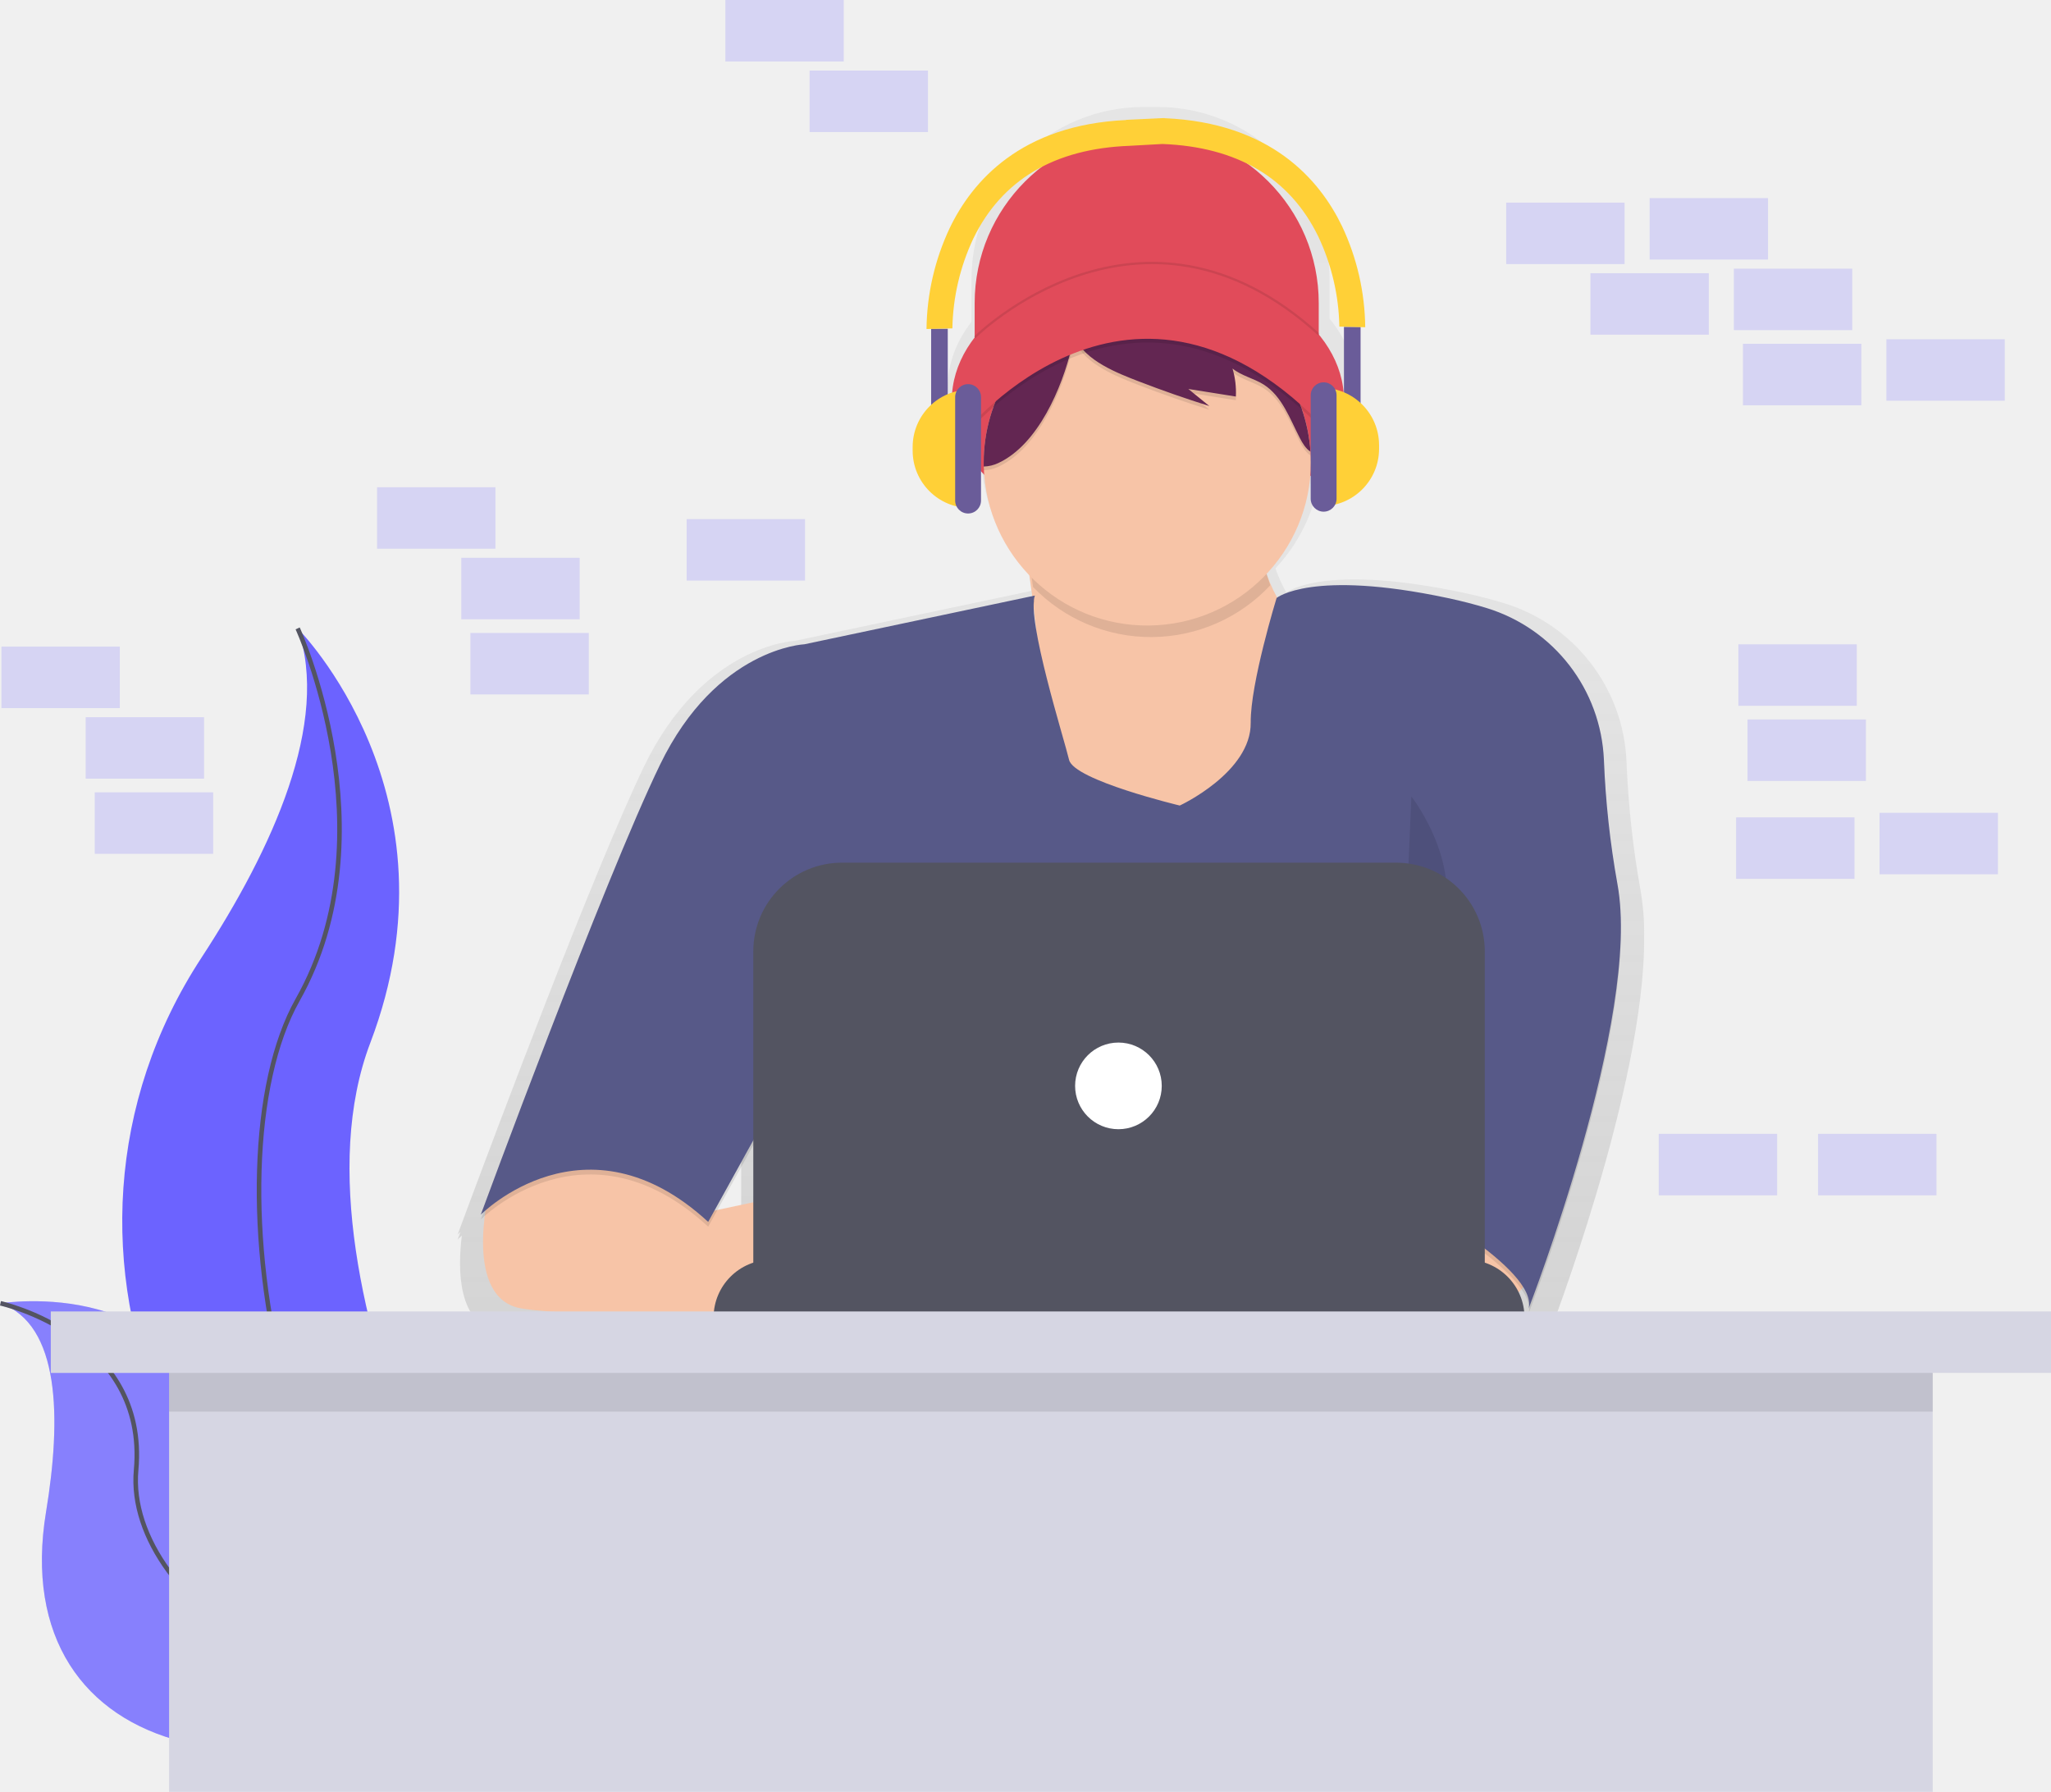
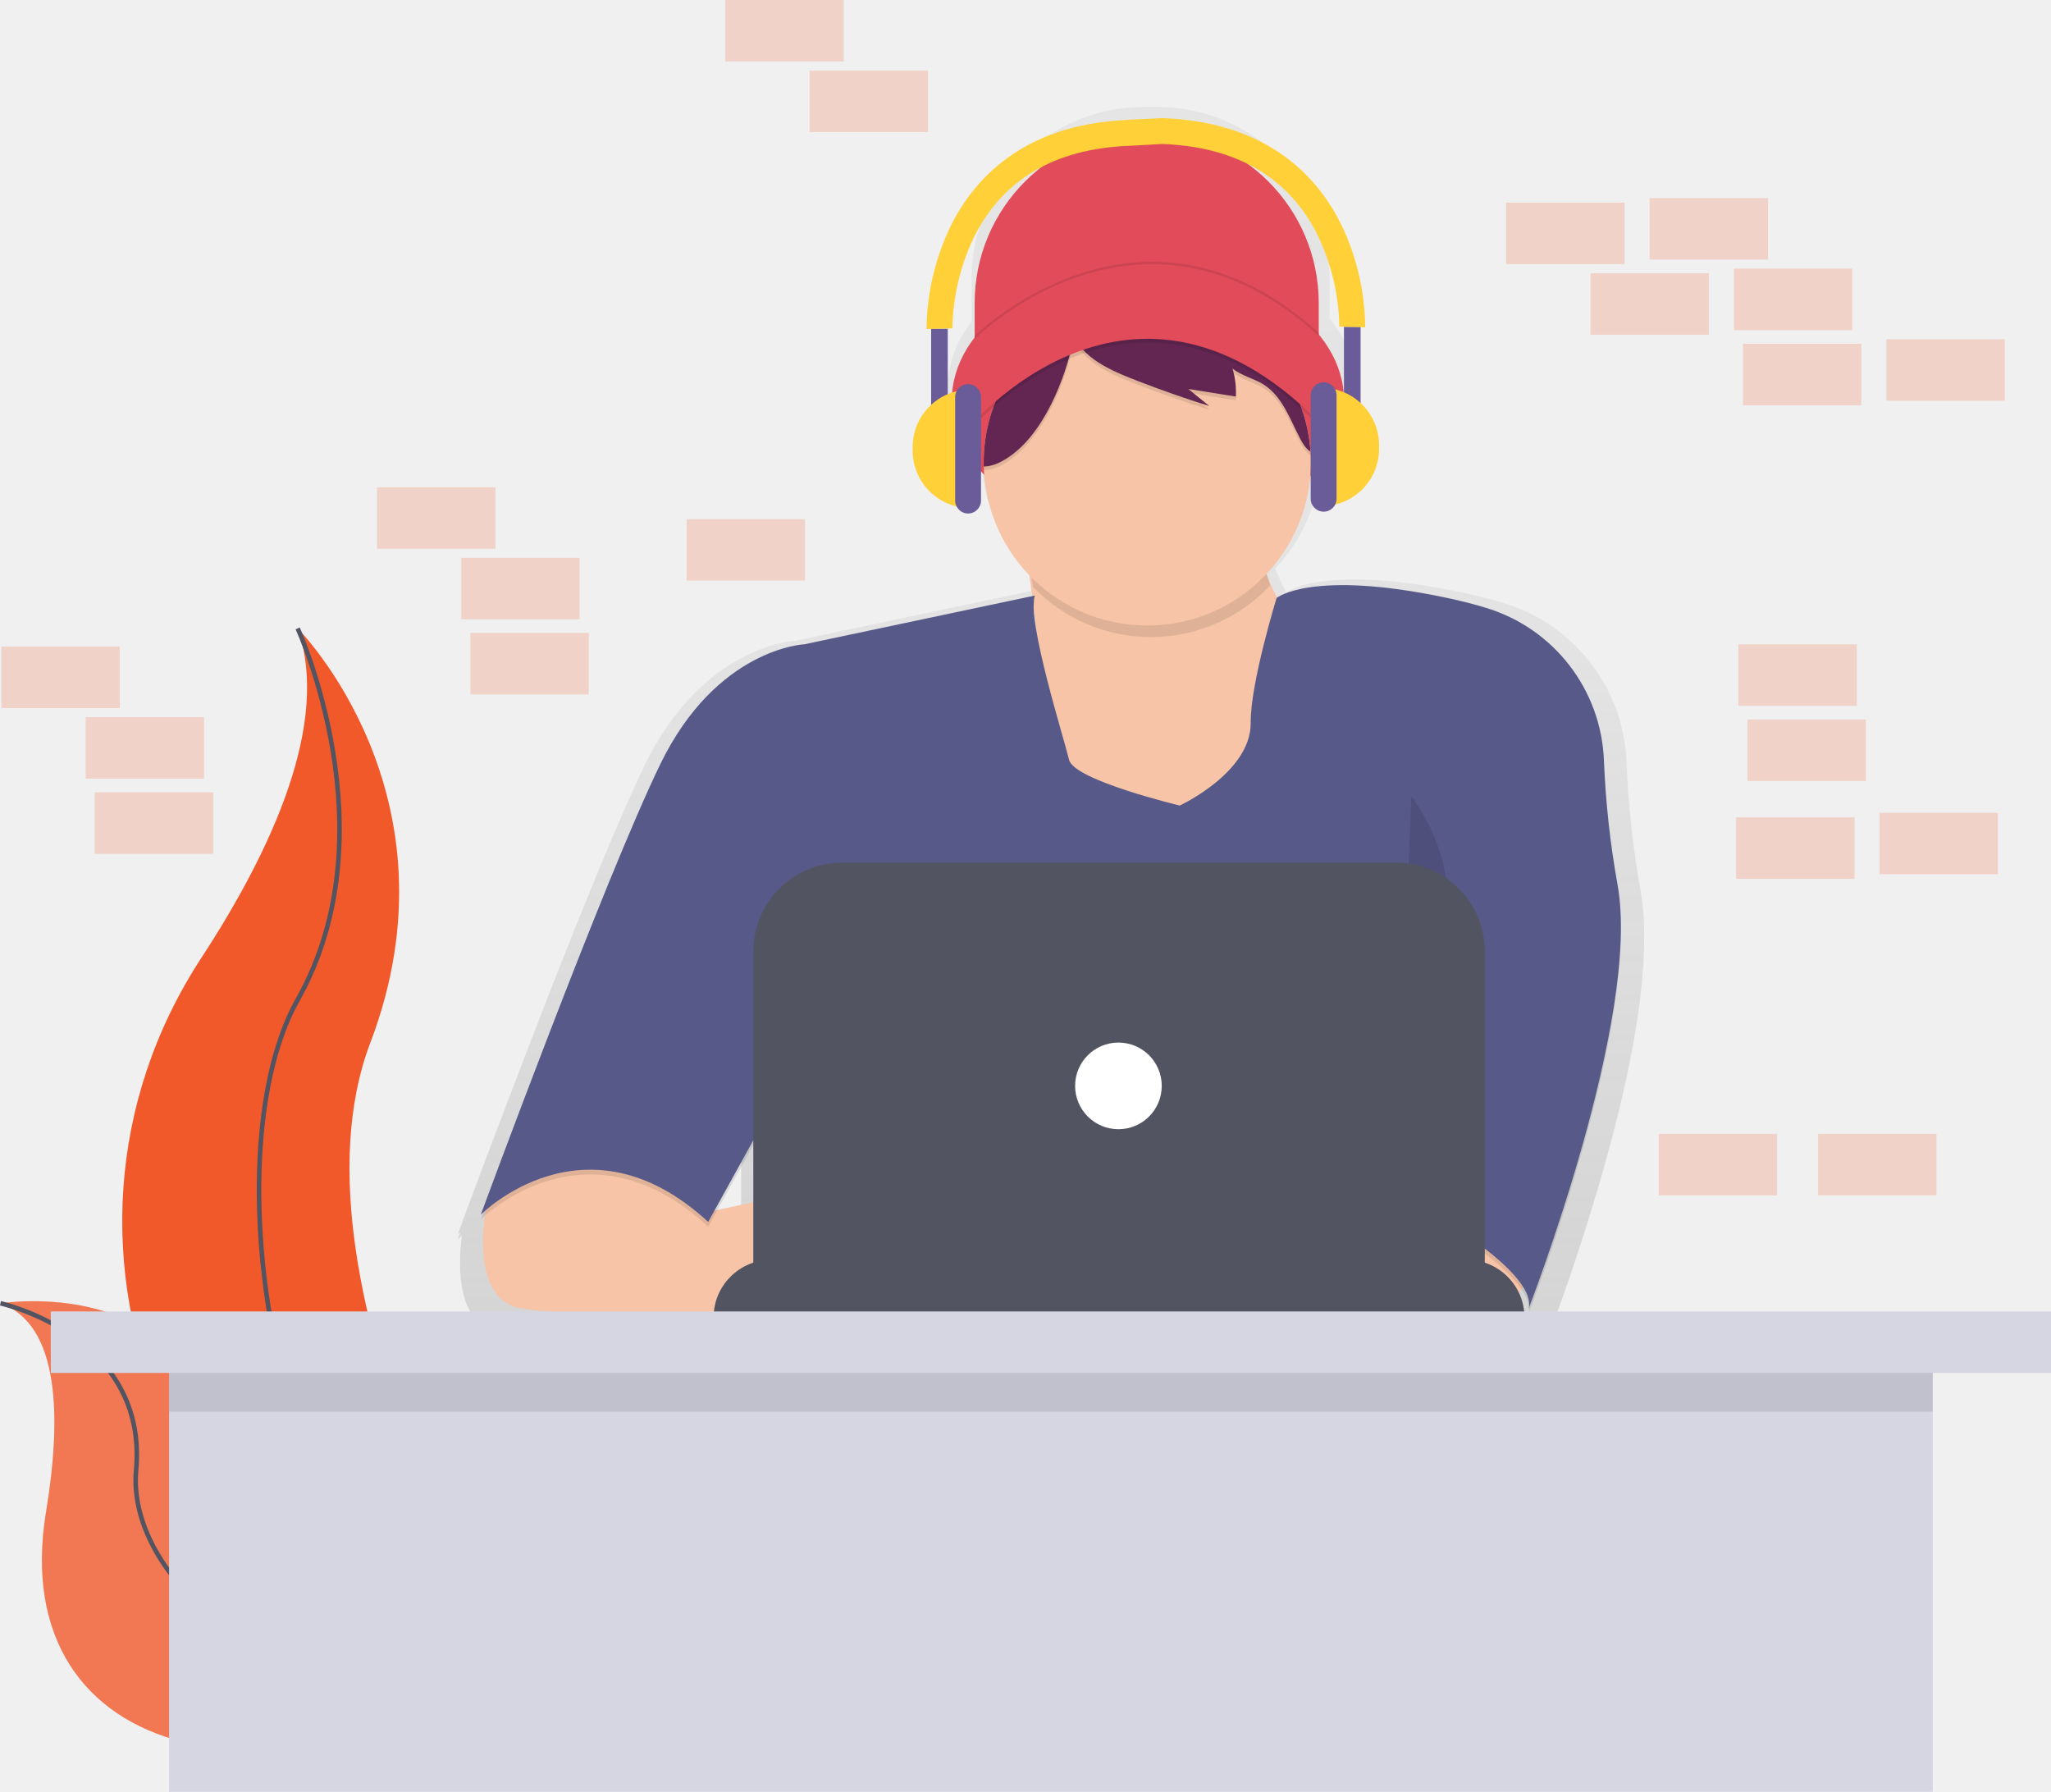
<svg xmlns="http://www.w3.org/2000/svg" id="6088ba52-b752-42bb-ac91-0a74df332082" data-name="Layer 1" width="900.94" height="787" viewBox="0 0 900.94 787">
  <defs>
    <linearGradient id="33dd52eb-d837-4874-aadb-63a17bd6edfc" x1="611.05" y1="646" x2="611.05" y2="103.5" gradientUnits="userSpaceOnUse">
      <stop offset="0" stop-color="gray" stop-opacity="0.25" />
      <stop offset="0.54" stop-color="gray" stop-opacity="0.12" />
      <stop offset="1" stop-color="gray" stop-opacity="0.1" />
    </linearGradient>
  </defs>
-   <rect x="763.63" y="283" width="52" height="27" fill="#6c63ff" opacity="0.2" />
-   <rect x="767.63" y="316" width="52" height="27" fill="#6c63ff" opacity="0.2" />
-   <rect x="724.63" y="87" width="52" height="27" fill="#6c63ff" opacity="0.2" />
-   <rect x="761.63" y="118" width="52" height="27" fill="#6c63ff" opacity="0.2" />
-   <rect x="661.63" y="89" width="52" height="27" fill="#6c63ff" opacity="0.2" />
-   <rect x="828.63" y="149" width="52" height="27" fill="#6c63ff" opacity="0.2" />
-   <rect x="765.63" y="151" width="52" height="27" fill="#6c63ff" opacity="0.2" />
-   <rect x="698.63" y="120" width="52" height="27" fill="#6c63ff" opacity="0.2" />
-   <rect x="825.63" y="357" width="52" height="27" fill="#6c63ff" opacity="0.2" />
-   <rect x="762.63" y="359" width="52" height="27" fill="#6c63ff" opacity="0.2" />
-   <path d="M280.17,332.5s73.29,73.29,31.92,182S383,804.14,383,804.14s-1.2-.18-3.43-.57C229.05,777,154.26,604.85,238,477,269.08,429.41,294.62,373.64,280.17,332.5Z" transform="translate(-149.42 -56.5)" fill="#6c63ff" />
+   <rect x="763.63" y="283" width="52" height="27" fill="#f1592a" opacity="0.2" />
+   <rect x="767.63" y="316" width="52" height="27" fill="#f1592a" opacity="0.2" />
+   <rect x="724.63" y="87" width="52" height="27" fill="#f1592a" opacity="0.2" />
+   <rect x="761.63" y="118" width="52" height="27" fill="#f1592a" opacity="0.2" />
+   <rect x="661.63" y="89" width="52" height="27" fill="#f1592a" opacity="0.2" />
+   <rect x="828.63" y="149" width="52" height="27" fill="#f1592a" opacity="0.2" />
+   <rect x="765.63" y="151" width="52" height="27" fill="#f1592a" opacity="0.2" />
+   <rect x="698.63" y="120" width="52" height="27" fill="#f1592a" opacity="0.2" />
+   <rect x="825.63" y="357" width="52" height="27" fill="#f1592a" opacity="0.2" />
+   <rect x="762.63" y="359" width="52" height="27" fill="#f1592a" opacity="0.2" />
+   <path d="M280.17,332.5s73.29,73.29,31.92,182S383,804.14,383,804.14s-1.2-.18-3.43-.57C229.05,777,154.26,604.85,238,477,269.08,429.41,294.62,373.64,280.17,332.5Z" transform="translate(-149.42 -56.5)" fill="#f1592a" />
  <path d="M280.17,332.5s41.37,89.84,0,163.12-7.09,279,102.84,308.52" transform="translate(-149.42 -56.5)" fill="none" stroke="#535461" stroke-miterlimit="10" stroke-width="2" />
-   <path d="M149.63,628.92s83.63-13.32,91.25,61.63S401.7,775.89,401.7,775.89s-1,.68-2.87,1.91c-126.49,83-247.4,52.89-229.17-57.36C176.43,679.45,175.87,638.28,149.63,628.92Z" transform="translate(-149.42 -56.5)" fill="#6c63ff" />
+   <path d="M149.63,628.92s83.63-13.32,91.25,61.63S401.7,775.89,401.7,775.89s-1,.68-2.87,1.91c-126.49,83-247.4,52.89-229.17-57.36C176.43,679.45,175.87,638.28,149.63,628.92Z" transform="translate(-149.42 -56.5)" fill="#f1592a" />
  <path d="M149.63,628.92s83.63-13.32,91.25,61.63S401.7,775.89,401.7,775.89s-1,.68-2.87,1.91c-126.49,83-247.4,52.89-229.17-57.36C176.43,679.45,175.87,638.28,149.63,628.92Z" transform="translate(-149.42 -56.5)" fill="#f5f5f5" opacity="0.2" />
  <path d="M149.63,628.92s64.91,14.25,59.58,73.27S305.61,832,401.7,775.89" transform="translate(-149.42 -56.5)" fill="none" stroke="#535461" stroke-miterlimit="10" stroke-width="2" />
-   <rect x="0.63" y="284" width="52" height="27" fill="#6c63ff" opacity="0.2" />
-   <rect x="37.63" y="315" width="52" height="27" fill="#6c63ff" opacity="0.2" />
-   <rect x="318.63" width="52" height="27" fill="#6c63ff" opacity="0.2" />
-   <rect x="728.63" y="498" width="52" height="27" fill="#6c63ff" opacity="0.2" />
-   <rect x="41.63" y="348" width="52" height="27" fill="#6c63ff" opacity="0.2" />
-   <rect x="355.63" y="31" width="52" height="27" fill="#6c63ff" opacity="0.2" />
-   <rect x="165.63" y="214" width="52" height="27" fill="#6c63ff" opacity="0.2" />
-   <rect x="202.63" y="245" width="52" height="27" fill="#6c63ff" opacity="0.2" />
-   <rect x="301.63" y="228" width="52" height="27" fill="#6c63ff" opacity="0.2" />
-   <rect x="206.63" y="278" width="52" height="27" fill="#6c63ff" opacity="0.2" />
-   <rect x="798.63" y="498" width="52" height="27" fill="#6c63ff" opacity="0.2" />
+   <rect x="0.63" y="284" width="52" height="27" fill="#f1592a" opacity="0.2" />
+   <rect x="37.63" y="315" width="52" height="27" fill="#f1592a" opacity="0.2" />
+   <rect x="318.63" width="52" height="27" fill="#f1592a" opacity="0.2" />
+   <rect x="728.63" y="498" width="52" height="27" fill="#f1592a" opacity="0.2" />
+   <rect x="41.63" y="348" width="52" height="27" fill="#f1592a" opacity="0.2" />
+   <rect x="355.63" y="31" width="52" height="27" fill="#f1592a" opacity="0.2" />
+   <rect x="165.63" y="214" width="52" height="27" fill="#f1592a" opacity="0.2" />
+   <rect x="202.63" y="245" width="52" height="27" fill="#f1592a" opacity="0.2" />
+   <rect x="301.63" y="228" width="52" height="27" fill="#f1592a" opacity="0.2" />
+   <rect x="206.63" y="278" width="52" height="27" fill="#f1592a" opacity="0.2" />
+   <rect x="798.63" y="498" width="52" height="27" fill="#f1592a" opacity="0.2" />
  <path d="M870.07,447.61a412.25,412.25,0,0,1-6.18-56.71h0a76,76,0,0,0-53.46-69.38c-5.46-1.68-11.47-3.25-18.11-4.66-58.2-12.36-75.88-1.57-77.89-.15A74.63,74.63,0,0,1,710,307.1c-.1-.34-.19-.68-.29-1a74.51,74.51,0,0,0,19.91-44.89c9.71-9.84,15.38-21.72,15.38-34.51,0-11-4.2-21.32-11.55-30.25V179.07a75.57,75.57,0,0,0-75.57-75.57h-6.13a75.57,75.57,0,0,0-75.57,75.57v18.73c-6.67,8.61-10.45,18.44-10.45,28.88,0,12.52,5.44,24.16,14.78,33.88a74.52,74.52,0,0,0,20.74,46.34c.41,2.84.83,5.89,1.24,9.11L498.39,338s-40.14,1.65-66,55C410.52,438.19,367,554.29,354.11,588.85h0c-2.33,6.26-3.65,9.85-3.65,9.85s.43-.43,1.24-1.17l-1.24,3.37s.63-.64,1.83-1.69c-1.82,14.46-2.08,39.29,16.86,42.38,15.88,2.59,56.8,3.66,87.71,4.09v0H459c20.49.27,36.08.27,36.08.27v-.27H827.52v-3.41a22.91,22.91,0,0,0-1.83-9l.46-.56a18.25,18.25,0,0,1,3.45,8,8,8,0,0,1-.16.84l.2-.51a8.56,8.56,0,0,1-.2,2.71s42.65-109.89,42.19-175.51A111.17,111.17,0,0,0,870.07,447.61ZM604.22,330.86a76.25,76.25,0,0,1-1.06-9.48s0-.06,0-.09C603.53,324.38,603.89,327.58,604.22,330.86ZM475,566.9v26.19L458.6,596.6Z" transform="translate(-149.42 -56.5)" fill="url(#33dd52eb-d837-4874-aadb-63a17bd6edfc)" />
  <path d="M503.71,57.57h0a75.57,75.57,0,0,1,75.57,75.57v32.24a0,0,0,0,1,0,0H428.14a0,0,0,0,1,0,0V133.14A75.57,75.57,0,0,1,503.71,57.57Z" fill="#e14b5a" />
  <ellipse cx="504.24" cy="175.95" rx="86.14" ry="59.19" fill="#e14b5a" />
  <path d="M598.44,289.79s18,94.07,0,119.44,55,35.41,55,35.41L729,417.16l10.57-67.65s-46-25.9-36.47-78.22Z" transform="translate(-149.42 -56.5)" fill="#f7c4a7" />
  <path d="M821.46,606.89s4.76,20.61-21.14,24.31a146.45,146.45,0,0,1-46.08-.55l-5.71-51.77h60.25Z" transform="translate(-149.42 -56.5)" fill="#f7c4a7" />
  <path d="M364.12,580.51S352.68,627,378.58,631.2s121,4.23,121,4.23v-55l-43.06,9.2L416.1,550.87Z" transform="translate(-149.42 -56.5)" fill="#f7c4a7" />
  <path d="M604,320.18l-101.21,21.4s-38.58,1.59-63.42,52.85-78.75,197.66-78.75,197.66,46-46.51,99.89,3.17l35.94-65-7.93,103.06H767V584.69s58.13,31.18,53.91,48.62c0,0,49.75-128.18,39-186.43a396.18,396.18,0,0,1-5.94-54.5h0a73,73,0,0,0-51.38-66.67c-5.24-1.61-11-3.12-17.4-4.47-59.72-12.68-75,0-75,0s-11.57,37.64-11.36,54.7c.26,21.93-31.18,36.47-31.18,36.47s-46.51-11.1-48.62-20.08S600.28,330.75,604,320.18Z" transform="translate(-149.42 -56.5)" opacity="0.1" />
  <path d="M604,318.07l-101.21,21.4s-38.58,1.59-63.42,52.85S360.61,590,360.61,590s46-46.51,99.89,3.17l35.94-65L488.51,631.2H767V582.58s58.13,31.18,53.91,48.62c0,0,49.75-128.18,39-186.43a396.18,396.18,0,0,1-5.94-54.5h0a73,73,0,0,0-51.38-66.67c-5.24-1.61-11-3.12-17.4-4.47-59.72-12.68-75,0-75,0s-11.57,37.64-11.36,54.7c.26,21.93-31.18,36.47-31.18,36.47s-46.51-11.1-48.62-20.08S600.28,328.64,604,318.07Z" transform="translate(-149.42 -56.5)" fill="#575988" />
  <path d="M707.42,313.58a71.53,71.53,0,0,1-2.76-37.52L600,294.55s1.51,7.91,3.22,19.76a71.86,71.86,0,0,0,104.18-.73Z" transform="translate(-149.42 -56.5)" opacity="0.1" />
  <path d="M725.27,259.67a71.88,71.88,0,0,1-143.73,1.74c0-.58,0-1.16,0-1.74a71.89,71.89,0,0,1,40.29-64.59q3.23-1.58,6.64-2.84a72.39,72.39,0,0,1,37-3.44h0a71.82,71.82,0,0,1,59.61,66.1Q725.27,257.27,725.27,259.67Z" transform="translate(-149.42 -56.5)" fill="#f7c4a7" />
  <g opacity="0.1">
    <path d="M628.36,193.93l.1-.06q-3.41,1.26-6.64,2.84a71.89,71.89,0,0,0-40.29,64.59c0,.58,0,1.16,0,1.74a16,16,0,0,0,6.45-1.55c17.52-8.18,28-33.2,32.16-50.65C621.64,204.59,623.05,197.55,628.36,193.93Z" transform="translate(-149.42 -56.5)" />
    <path d="M683.37,195.94a71.28,71.28,0,0,0-17.87-5.51,23.06,23.06,0,0,1,12.83,8.06,32.86,32.86,0,0,1,3.93,7,72.07,72.07,0,0,0-60.45,1.25c4.51,9.89,18.5,15.28,27.84,18.89q15.34,5.92,31,10.83l-9.24-7.5,20.87,3.32a36.15,36.15,0,0,0-1.46-12.3c4,3.22,9.3,4.3,13.64,7,8.13,5.13,11.52,15,15.95,23.55,1.17,2.26,2.55,4.57,4.66,6A71.91,71.91,0,0,0,683.37,195.94Z" transform="translate(-149.42 -56.5)" />
  </g>
  <path d="M628.36,192.3l.1-.06q-3.41,1.26-6.64,2.84a71.89,71.89,0,0,0-40.29,64.59c0,.58,0,1.16,0,1.74a16,16,0,0,0,6.45-1.55c17.52-8.18,28-33.2,32.16-50.65C621.64,203,623.05,195.93,628.36,192.3Z" transform="translate(-149.42 -56.5)" fill="#632652" />
  <path d="M683.37,194.32a71.28,71.28,0,0,0-17.87-5.51,23.06,23.06,0,0,1,12.83,8.06,32.86,32.86,0,0,1,3.93,7,72.07,72.07,0,0,0-60.45,1.25c4.51,9.89,18.5,15.28,27.84,18.89q15.34,5.92,31,10.83l-9.24-7.5,20.87,3.32a36.15,36.15,0,0,0-1.46-12.3c4,3.22,9.3,4.3,13.64,7,8.13,5.13,11.52,15,15.95,23.55,1.17,2.26,2.55,4.57,4.66,6A71.91,71.91,0,0,0,683.37,194.32Z" transform="translate(-149.42 -56.5)" fill="#632652" />
  <path d="M573.33,247.82s74-92,159.61,0l-7.4-20.61s-40.17-58.66-68.7-46-56.55,21.67-56.55,21.67Z" transform="translate(-149.42 -56.5)" opacity="0.1" />
  <path d="M573.33,246.19s74-92,159.61,0l-7.4-20.61s-40.17-58.66-68.7-46-56.55,21.67-56.55,21.67Z" transform="translate(-149.42 -56.5)" fill="#e14b5a" />
  <path d="M512.55,444.38s-15.85,42.28,6.34,80.33-19.55,53.91-19.55,53.91" transform="translate(-149.42 -56.5)" opacity="0.1" />
  <path d="M769.4,406.33s27.48,34.88,9.51,66.06S762,578.62,762,578.62" transform="translate(-149.42 -56.5)" opacity="0.1" />
  <path d="M338.82,553.3H644.29a25.37,25.37,0,0,1,25.37,25.37v0a0,0,0,0,1,0,0H313.46a0,0,0,0,1,0,0v0A25.37,25.37,0,0,1,338.82,553.3Z" fill="#535461" />
  <path d="M369.9,378.89H613.22a39,39,0,0,1,39,39V559.11a0,0,0,0,1,0,0H330.9a0,0,0,0,1,0,0V417.89A39,39,0,0,1,369.9,378.89Z" fill="#535461" />
  <circle cx="491.29" cy="476.93" r="19.03" fill="#fff" />
  <path d="M577.56,204.7s72.72-72.68,151.15-1.33" transform="translate(-149.42 -56.5)" fill="none" stroke="#000" stroke-miterlimit="10" opacity="0.1" />
  <rect x="590.36" y="143.57" width="7.3" height="41.39" fill="#6a5c99" />
  <path d="M580.62,170.35h0a25.16,25.16,0,0,1,25.16,25.16v1.62a25.16,25.16,0,0,1-25.16,25.16h0a0,0,0,0,1,0,0V170.35a0,0,0,0,1,0,0Z" fill="#ffd037" />
  <rect x="575.75" y="167.92" width="11.36" height="56.81" rx="5.68" ry="5.68" fill="#6a5c99" />
  <rect x="558.44" y="200.88" width="7.3" height="41.39" transform="translate(974.76 386.65) rotate(-180)" fill="#6a5c99" />
  <path d="M550.32,227.66h0a25.16,25.16,0,0,1,25.16,25.16v1.62a25.16,25.16,0,0,1-25.16,25.16h0a0,0,0,0,1,0,0V227.66A0,0,0,0,1,550.32,227.66Z" transform="translate(976.38 450.76) rotate(180)" fill="#ffd037" />
  <rect x="568.99" y="225.23" width="11.36" height="56.81" rx="5.68" ry="5.68" transform="translate(999.92 450.76) rotate(-180)" fill="#6a5c99" />
  <path d="M738.92,155.83c-9.89-20.56-31.43-45.42-77.86-47.41v-.06l-.56,0h0l-16.45.78v.08c-46.12,2.12-67.56,26.89-77.42,47.38A106.59,106.59,0,0,0,556.41,201l5.68-.14,5.68-.13A96.65,96.65,0,0,1,577,161.21c12.52-25.72,35.56-39.39,68.47-40.66h0l14.55-.81h0C692.95,121,716,134.69,728.51,160.4a96.65,96.65,0,0,1,9.25,39.54l5.68.13,5.68.14A106.59,106.59,0,0,0,738.92,155.83Z" transform="translate(-149.42 -56.5)" fill="#ffd037" />
  <rect x="74.28" y="579" width="774.71" height="208" fill="#d6d6e3" />
  <rect x="74.28" y="593" width="774.71" height="27" opacity="0.1" />
  <rect x="22.31" y="576" width="878.63" height="27" fill="#d6d6e3" />
</svg>
